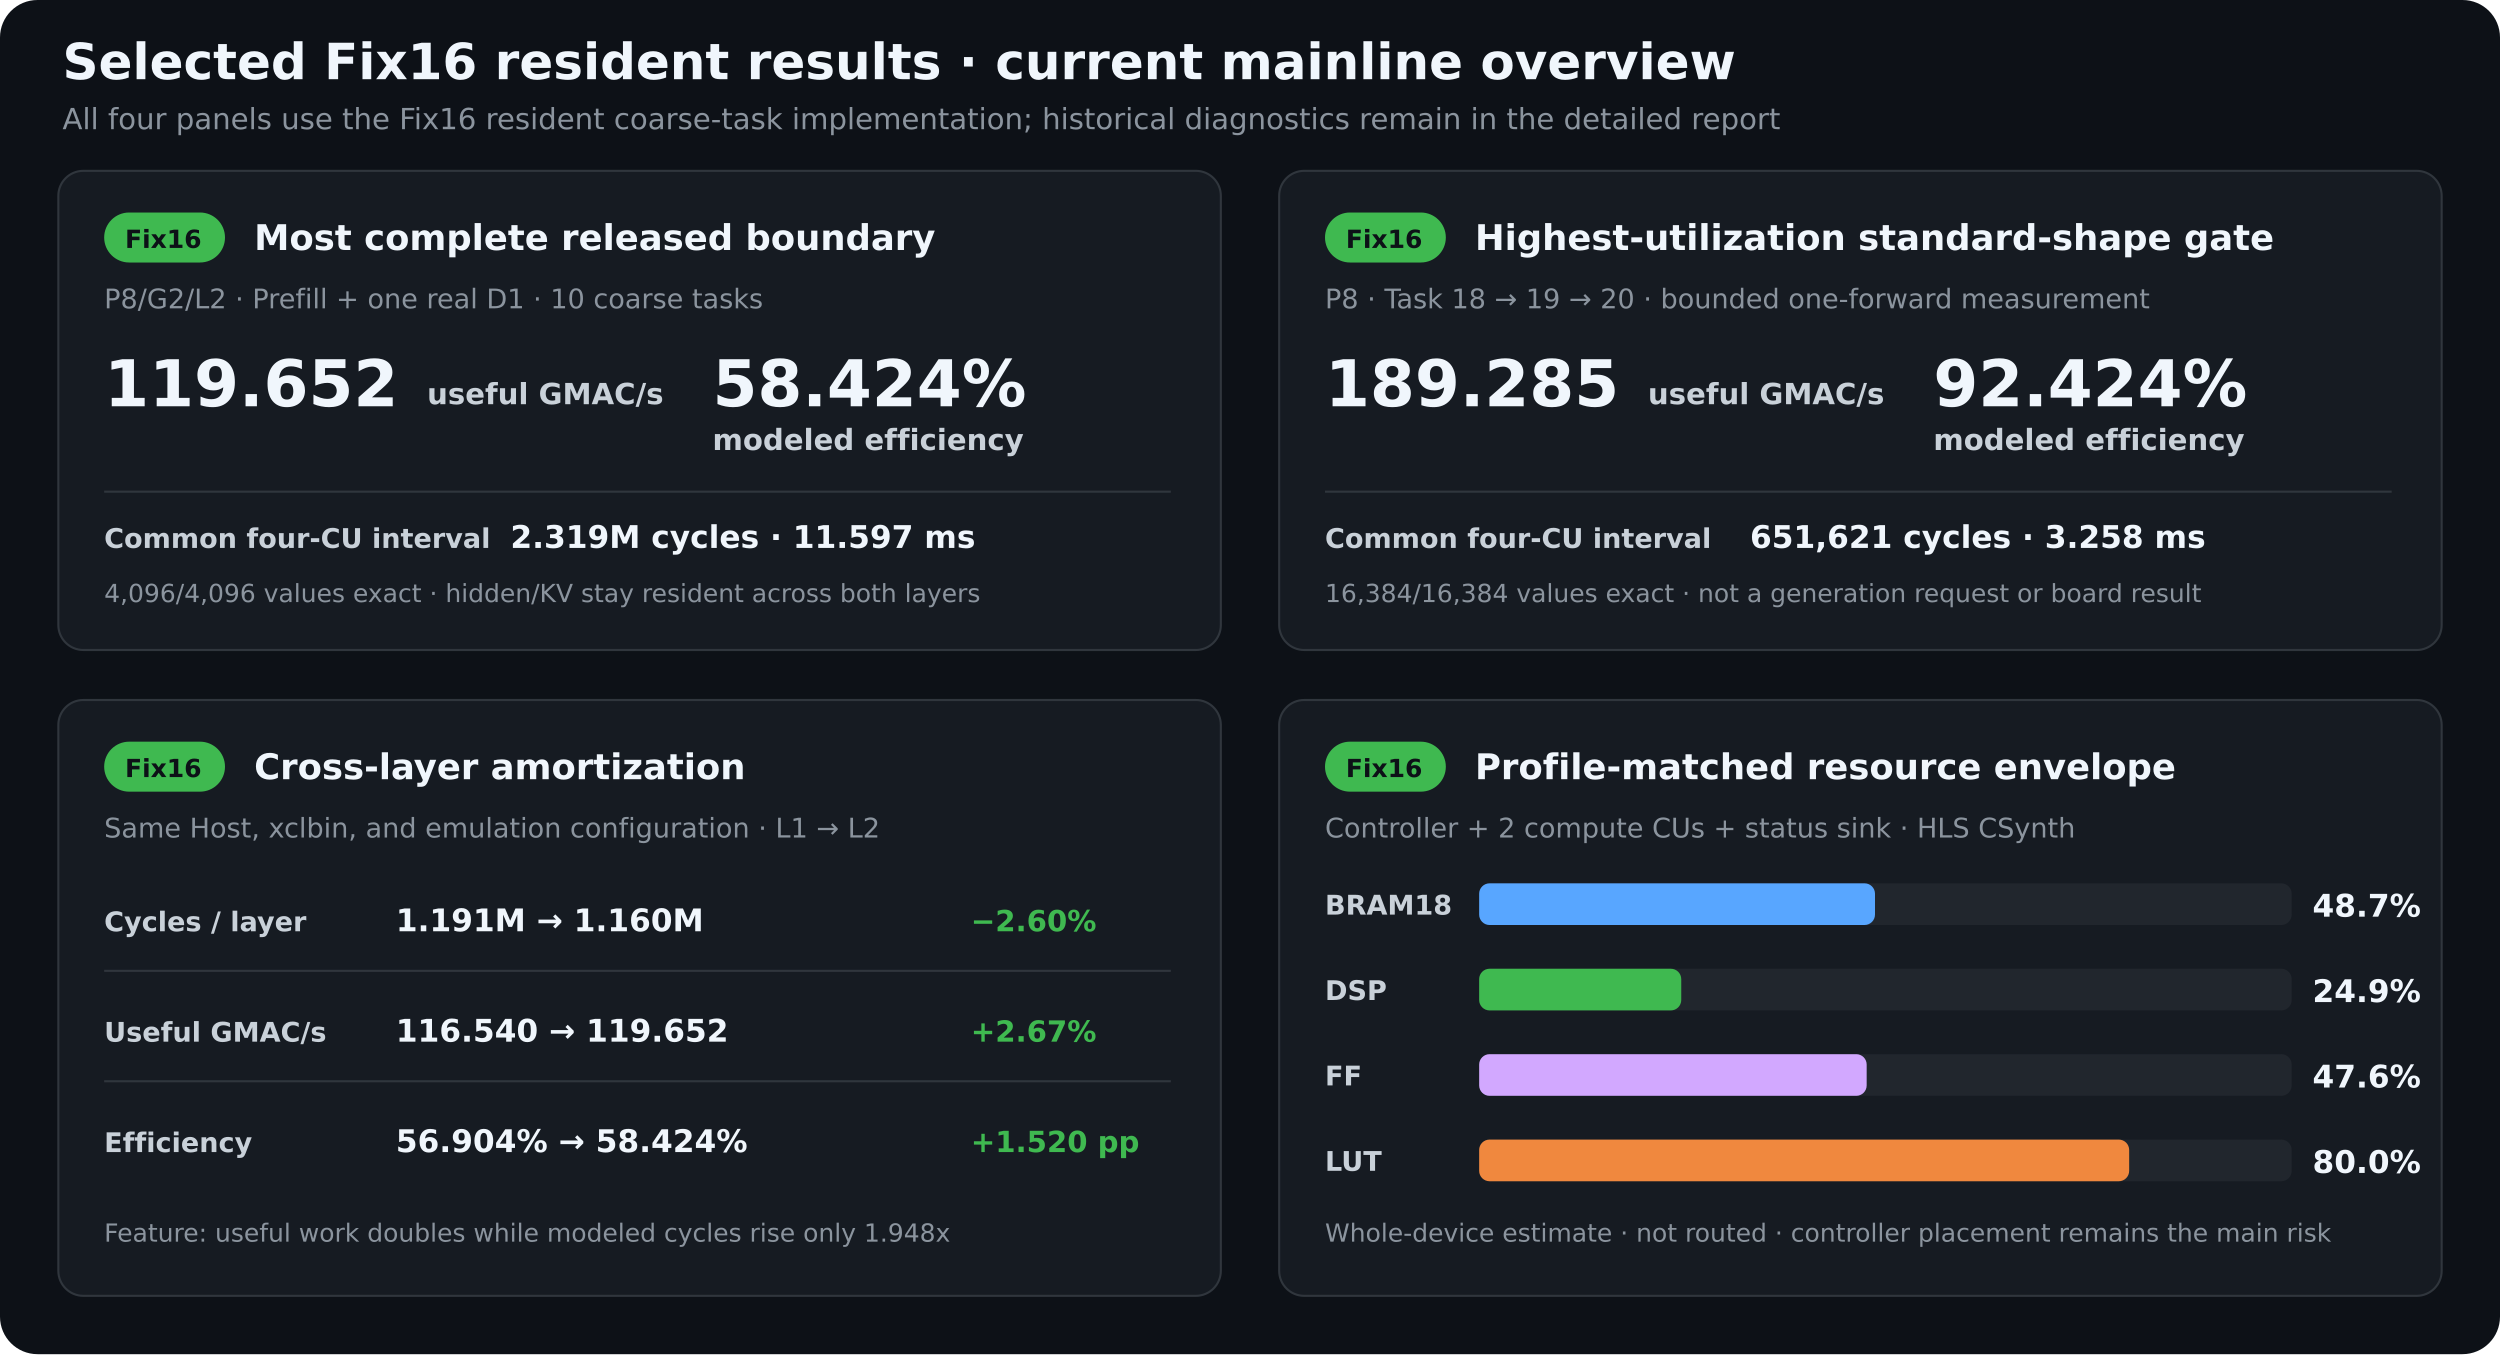
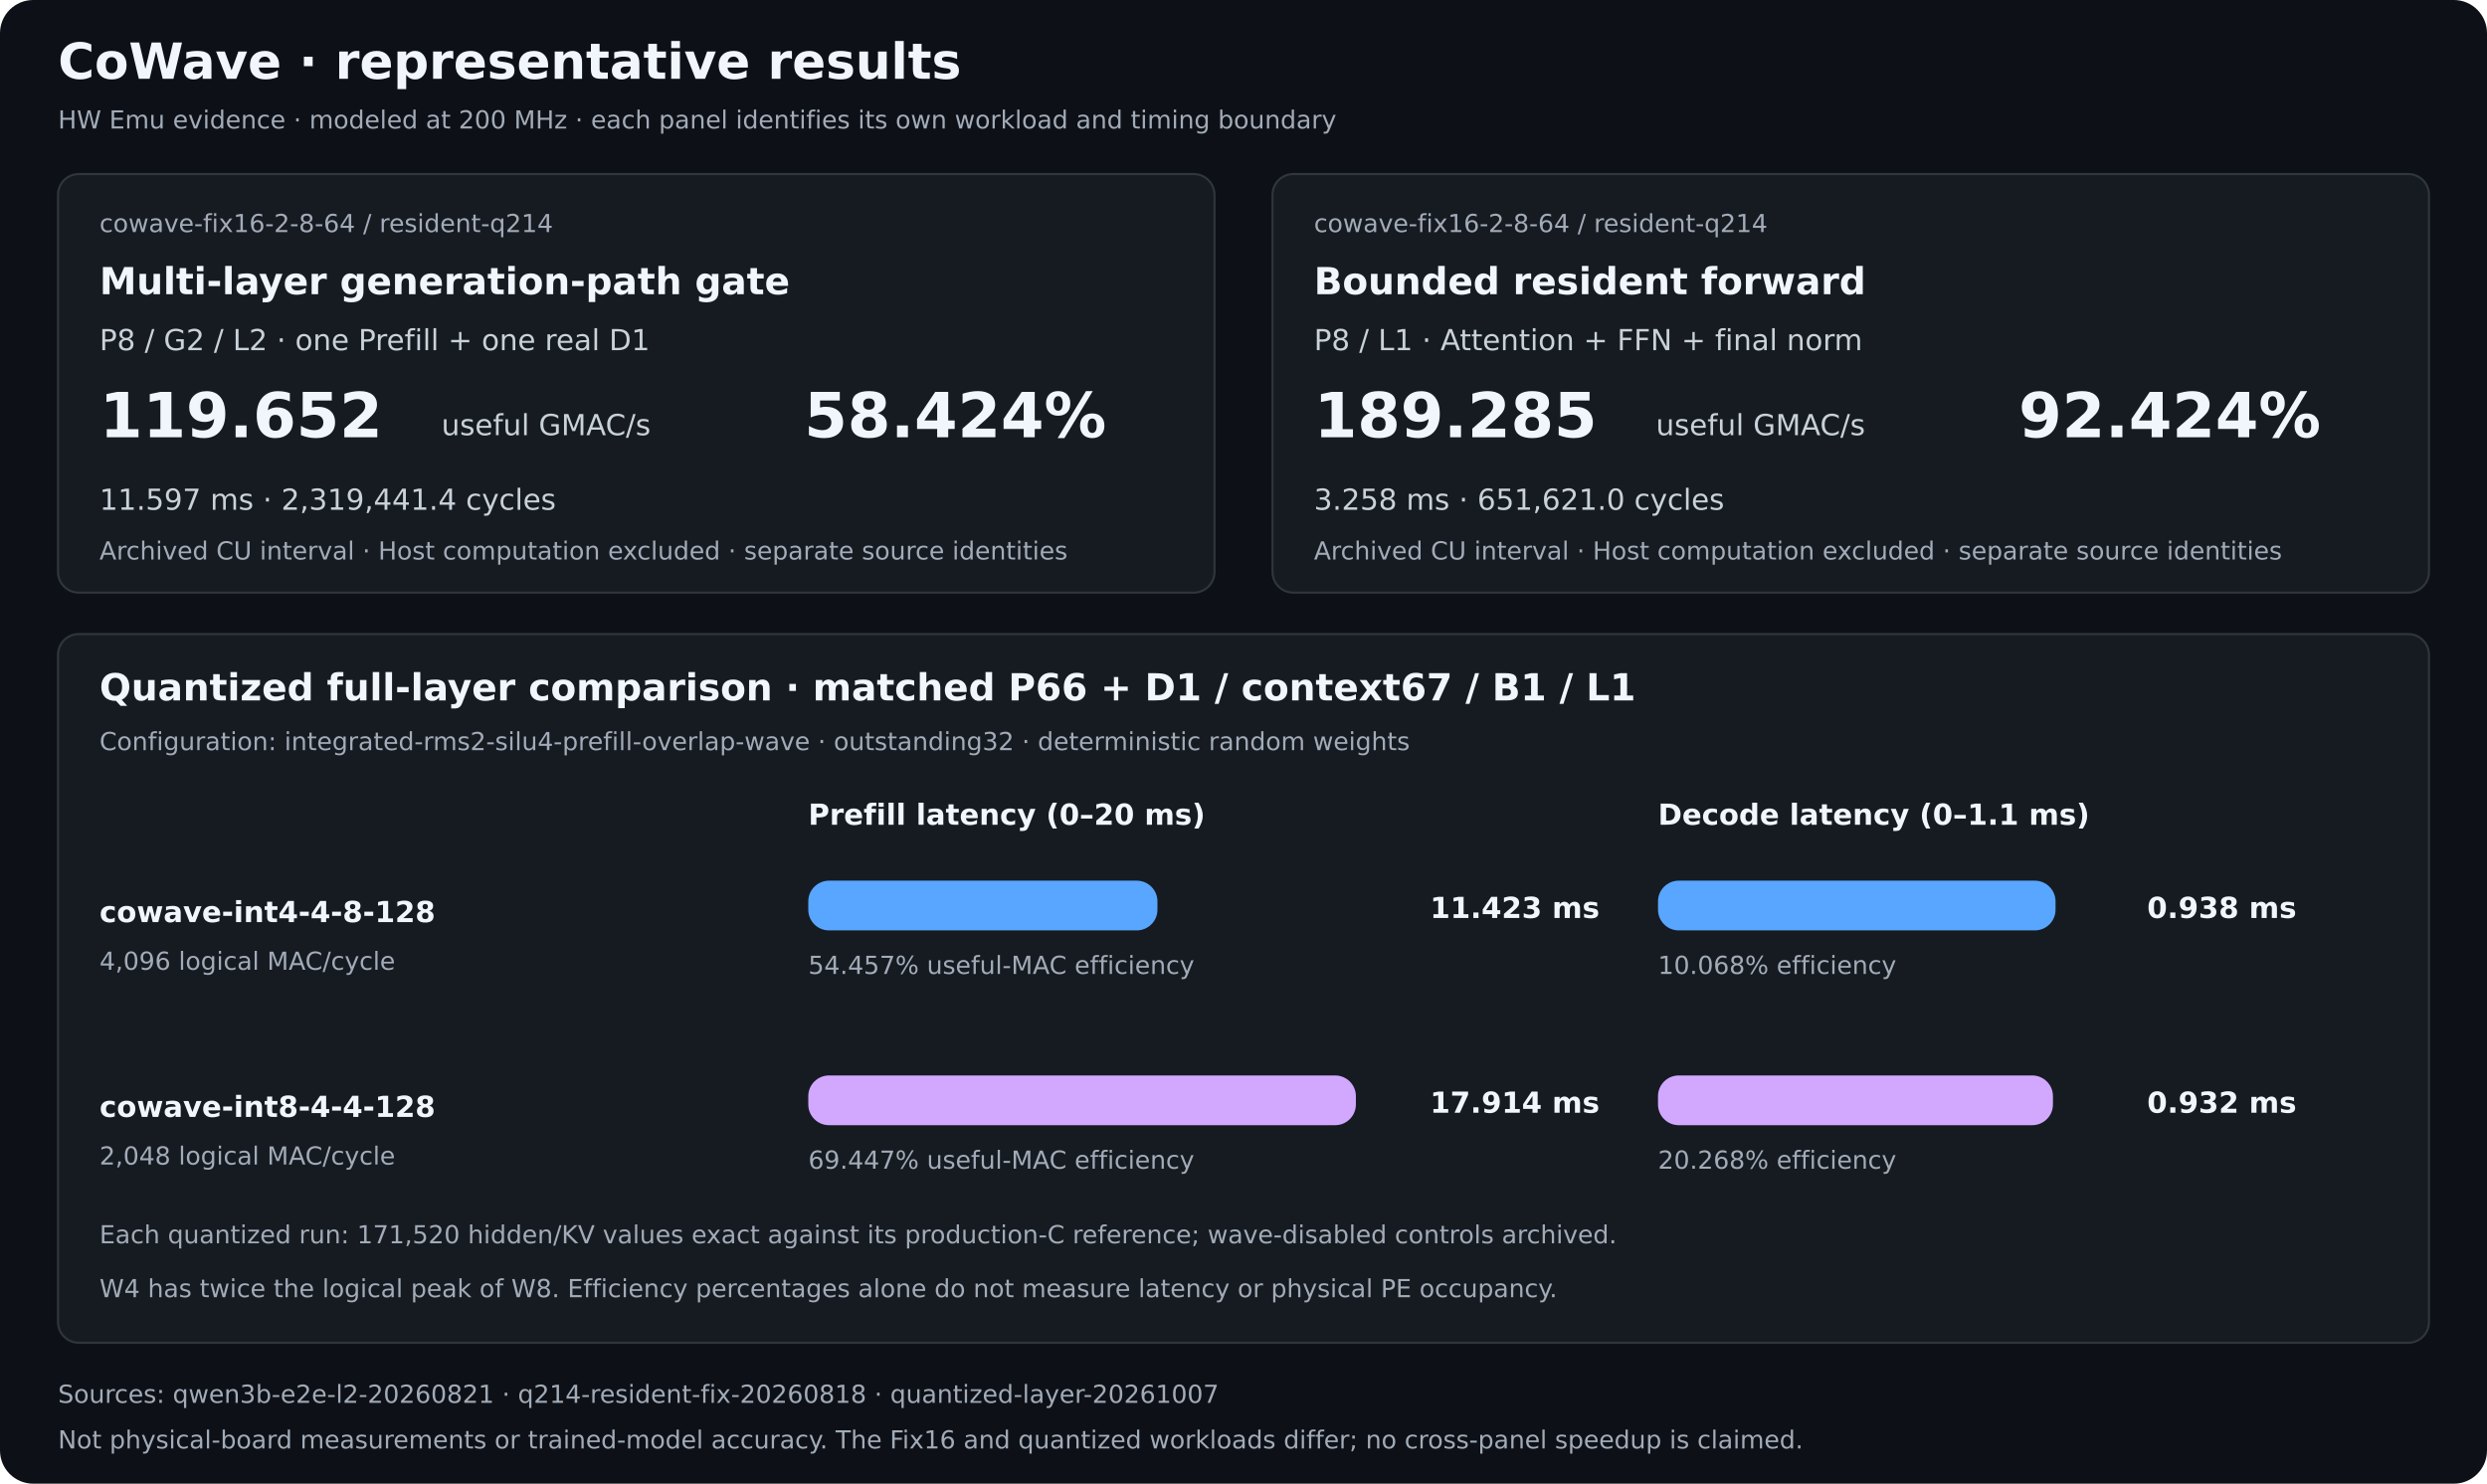
- <svg xmlns="http://www.w3.org/2000/svg" width="1200" height="650" viewBox="0 0 1200 650" role="img" aria-labelledby="title desc" font-family="DejaVu Sans">
-   <rect width="1200" height="650" rx="18" fill="#0d1117" />
-   <style>
-     .title{font-size:24px;font-weight:700;fill:#f0f6fc}.sub{font-size:14px;fill:#8b949e}.card{fill:#161b22;stroke:#30363d;stroke-width:1}.tag{font-size:12px;font-weight:700;fill:#0d1117}.head{font-size:17px;font-weight:700;fill:#f0f6fc}.scope{font-size:13px;fill:#8b949e}.metric{font-size:31px;font-weight:700;fill:#f0f6fc}.unit{font-size:14px;font-weight:600;fill:#c9d1d9}.value{font-size:15px;font-weight:700;fill:#f0f6fc}.positive{font-size:14px;font-weight:700;fill:#3fb950}.note{font-size:12px;fill:#8b949e}.label{font-size:13px;font-weight:600;fill:#c9d1d9}.grid{stroke:#30363d;stroke-width:1}.track{fill:#21262d}.blue{fill:#58a6ff}.green{fill:#3fb950}.purple{fill:#d2a8ff}.orange{fill:#f0883e}
-   </style>
-   <text class="title" x="30" y="38">Selected Fix16 resident results · current mainline overview</text>
-   <text class="sub" x="30" y="62">All four panels use the Fix16 resident coarse-task implementation; historical diagnostics remain in the detailed report</text>
-   <rect class="card" x="28" y="82" width="558" height="230" rx="12" />
-   <rect class="green" x="50" y="102" width="58" height="24" rx="12" />
-   <text class="tag" x="60" y="119">Fix16</text>
-   <text class="head" x="122" y="120">Most complete released boundary</text>
-   <text class="scope" x="50" y="148">P8/G2/L2 · Prefill + one real D1 · 10 coarse tasks</text>
-   <text class="metric" x="50" y="195">119.652</text>
-   <text class="unit" x="205" y="194">useful GMAC/s</text>
-   <text class="metric" x="342" y="195">58.424%</text>
-   <text class="unit" x="342" y="216">modeled efficiency</text>
-   <line class="grid" x1="50" y1="236" x2="562" y2="236" />
-   <text class="label" x="50" y="263">Common four-CU interval</text>
-   <text class="value" x="245" y="263">2.319M cycles · 11.597 ms</text>
-   <text class="note" x="50" y="289">4,096/4,096 values exact · hidden/KV stay resident across both layers</text>
-   <rect class="card" x="614" y="82" width="558" height="230" rx="12" />
-   <rect class="green" x="636" y="102" width="58" height="24" rx="12" />
-   <text class="tag" x="646" y="119">Fix16</text>
-   <text class="head" x="708" y="120">Highest-utilization standard-shape gate</text>
-   <text class="scope" x="636" y="148">P8 · Task 18 → 19 → 20 · bounded one-forward measurement</text>
-   <text class="metric" x="636" y="195">189.285</text>
-   <text class="unit" x="791" y="194">useful GMAC/s</text>
-   <text class="metric" x="928" y="195">92.424%</text>
-   <text class="unit" x="928" y="216">modeled efficiency</text>
-   <line class="grid" x1="636" y1="236" x2="1148" y2="236" />
-   <text class="label" x="636" y="263">Common four-CU interval</text>
-   <text class="value" x="840" y="263">651,621 cycles · 3.258 ms</text>
-   <text class="note" x="636" y="289">16,384/16,384 values exact · not a generation request or board result</text>
-   <rect class="card" x="28" y="336" width="558" height="286" rx="12" />
-   <rect class="green" x="50" y="356" width="58" height="24" rx="12" />
-   <text class="tag" x="60" y="373">Fix16</text>
-   <text class="head" x="122" y="374">Cross-layer amortization</text>
-   <text class="scope" x="50" y="402">Same Host, xclbin, and emulation configuration · L1 → L2</text>
-   <text class="label" x="50" y="447">Cycles / layer</text>
-   <text class="value" x="190" y="447">1.191M → 1.160M</text>
-   <text class="positive" x="466" y="447">−2.60%</text>
-   <line class="grid" x1="50" y1="466" x2="562" y2="466" />
-   <text class="label" x="50" y="500">Useful GMAC/s</text>
-   <text class="value" x="190" y="500">116.540 → 119.652</text>
-   <text class="positive" x="466" y="500">+2.67%</text>
-   <line class="grid" x1="50" y1="519" x2="562" y2="519" />
-   <text class="label" x="50" y="553">Efficiency</text>
-   <text class="value" x="190" y="553">56.904% → 58.424%</text>
-   <text class="positive" x="466" y="553">+1.520 pp</text>
-   <text class="note" x="50" y="596">Feature: useful work doubles while modeled cycles rise only 1.948x</text>
-   <rect class="card" x="614" y="336" width="558" height="286" rx="12" />
-   <rect class="green" x="636" y="356" width="58" height="24" rx="12" />
-   <text class="tag" x="646" y="373">Fix16</text>
-   <text class="head" x="708" y="374">Profile-matched resource envelope</text>
-   <text class="scope" x="636" y="402">Controller + 2 compute CUs + status sink · HLS CSynth</text>
-   <text class="label" x="636" y="439">BRAM18</text>
-   <rect class="track" x="710" y="424" width="390" height="20" rx="5" />
-   <rect class="blue" x="710" y="424" width="190" height="20" rx="5" />
-   <text class="value" x="1110" y="440">48.7%</text>
-   <text class="label" x="636" y="480">DSP</text>
-   <rect class="track" x="710" y="465" width="390" height="20" rx="5" />
-   <rect class="green" x="710" y="465" width="97" height="20" rx="5" />
-   <text class="value" x="1110" y="481">24.9%</text>
-   <text class="label" x="636" y="521">FF</text>
-   <rect class="track" x="710" y="506" width="390" height="20" rx="5" />
-   <rect class="purple" x="710" y="506" width="186" height="20" rx="5" />
-   <text class="value" x="1110" y="522">47.6%</text>
-   <text class="label" x="636" y="562">LUT</text>
-   <rect class="track" x="710" y="547" width="390" height="20" rx="5" />
-   <rect class="orange" x="710" y="547" width="312" height="20" rx="5" />
-   <text class="value" x="1110" y="563">80.0%</text>
-   <text class="note" x="636" y="596">Whole-device estimate · not routed · controller placement remains the main risk</text>
+ <svg xmlns="http://www.w3.org/2000/svg" width="1200" height="716" viewBox="0 0 1200 716" role="img" aria-labelledby="title desc" font-family="DejaVu Sans">
+   <rect width="1200" height="716" rx="16" fill="#0d1117" />
+   <style>.title{font-size:24px;font-weight:700;fill:#f0f6fc}.head{font-size:18px;font-weight:700;fill:#f0f6fc}.label{font-size:14px;fill:#c9d1d9}.note{font-size:12px;fill:#a2abb7}.metric{font-size:30px;font-weight:700;fill:#f0f6fc}.card{fill:#161b22;stroke:#30363d}.bar4{fill:#58a6ff}.bar8{fill:#d2a8ff}.value{font-size:14px;font-weight:700;fill:#f0f6fc}</style>
+   <text x="28" y="38" fill="#f0f6fc" stroke="none" font-size="24" font-weight="700">CoWave · representative results</text>
+   <text x="28" y="62" fill="#a2abb7" stroke="none" font-size="12" font-weight="400">HW Emu evidence · modeled at 200 MHz · each panel identifies its own workload and timing boundary</text>
+   <rect x="28" y="84" width="558" height="202" rx="10" class="card" />
+   <text x="48" y="112" fill="#a2abb7" stroke="none" font-size="12" font-weight="400">cowave-fix16-2-8-64 / resident-q214</text>
+   <text x="48" y="142" fill="#f0f6fc" stroke="none" font-size="18" font-weight="700">Multi-layer generation-path gate</text>
+   <text x="48" y="169" fill="#c9d1d9" stroke="none" font-size="14" font-weight="400">P8 / G2 / L2 · one Prefill + one real D1</text>
+   <text x="48" y="211" fill="#f0f6fc" stroke="none" font-size="30" font-weight="700">119.652</text>
+   <text x="213" y="210" fill="#c9d1d9" stroke="none" font-size="14" font-weight="400">useful GMAC/s</text>
+   <text x="388" y="211" fill="#f0f6fc" stroke="none" font-size="30" font-weight="700">58.424%</text>
+   <text x="48" y="246" fill="#c9d1d9" stroke="none" font-size="14" font-weight="400">11.597 ms · 2,319,441.4 cycles</text>
+   <text x="48" y="270" fill="#a2abb7" stroke="none" font-size="12" font-weight="400">Archived CU interval · Host computation excluded · separate source identities</text>
+   <rect x="614" y="84" width="558" height="202" rx="10" class="card" />
+   <text x="634" y="112" fill="#a2abb7" stroke="none" font-size="12" font-weight="400">cowave-fix16-2-8-64 / resident-q214</text>
+   <text x="634" y="142" fill="#f0f6fc" stroke="none" font-size="18" font-weight="700">Bounded resident forward</text>
+   <text x="634" y="169" fill="#c9d1d9" stroke="none" font-size="14" font-weight="400">P8 / L1 · Attention + FFN + final norm</text>
+   <text x="634" y="211" fill="#f0f6fc" stroke="none" font-size="30" font-weight="700">189.285</text>
+   <text x="799" y="210" fill="#c9d1d9" stroke="none" font-size="14" font-weight="400">useful GMAC/s</text>
+   <text x="974" y="211" fill="#f0f6fc" stroke="none" font-size="30" font-weight="700">92.424%</text>
+   <text x="634" y="246" fill="#c9d1d9" stroke="none" font-size="14" font-weight="400">3.258 ms · 651,621.0 cycles</text>
+   <text x="634" y="270" fill="#a2abb7" stroke="none" font-size="12" font-weight="400">Archived CU interval · Host computation excluded · separate source identities</text>
+   <rect x="28" y="306" width="1144" height="342" rx="10" class="card" />
+   <text x="48" y="338" fill="#f0f6fc" stroke="none" font-size="18" font-weight="700">Quantized full-layer comparison · matched P66 + D1 / context67 / B1 / L1</text>
+   <text x="48" y="362" fill="#a2abb7" stroke="none" font-size="12" font-weight="400">Configuration: integrated-rms2-silu4-prefill-overlap-wave · outstanding32 · deterministic random weights</text>
+   <text x="390" y="398" fill="#f0f6fc" stroke="none" font-size="14" font-weight="700">Prefill latency (0–20 ms)</text>
+   <text x="800" y="398" fill="#f0f6fc" stroke="none" font-size="14" font-weight="700">Decode latency (0–1.1 ms)</text>
+   <text x="48" y="445" fill="#f0f6fc" stroke="none" font-size="14" font-weight="700">cowave-int4-4-8-128</text>
+   <text x="48" y="468" fill="#a2abb7" stroke="none" font-size="12" font-weight="400">4,096 logical MAC/cycle</text>
+   <rect x="390" y="425" width="168.483" height="24" rx="10" class="bar4" />
+   <rect x="800" y="425" width="191.82" height="24" rx="10" class="bar4" />
+   <text x="690" y="443" fill="#f0f6fc" stroke="none" font-size="14" font-weight="700">11.423 ms</text>
+   <text x="1036" y="443" fill="#f0f6fc" stroke="none" font-size="14" font-weight="700">0.938 ms</text>
+   <text x="390" y="470" fill="#a2abb7" stroke="none" font-size="12" font-weight="400">54.457% useful-MAC efficiency</text>
+   <text x="800" y="470" fill="#a2abb7" stroke="none" font-size="12" font-weight="400">10.068% efficiency</text>
+   <text x="48" y="539" fill="#f0f6fc" stroke="none" font-size="14" font-weight="700">cowave-int8-4-4-128</text>
+   <text x="48" y="562" fill="#a2abb7" stroke="none" font-size="12" font-weight="400">2,048 logical MAC/cycle</text>
+   <rect x="390" y="519" width="264.228" height="24" rx="10" class="bar8" />
+   <rect x="800" y="519" width="190.567" height="24" rx="10" class="bar8" />
+   <text x="690" y="537" fill="#f0f6fc" stroke="none" font-size="14" font-weight="700">17.914 ms</text>
+   <text x="1036" y="537" fill="#f0f6fc" stroke="none" font-size="14" font-weight="700">0.932 ms</text>
+   <text x="390" y="564" fill="#a2abb7" stroke="none" font-size="12" font-weight="400">69.447% useful-MAC efficiency</text>
+   <text x="800" y="564" fill="#a2abb7" stroke="none" font-size="12" font-weight="400">20.268% efficiency</text>
+   <text x="48" y="600" fill="#a2abb7" stroke="none" font-size="12" font-weight="400">Each quantized run: 171,520 hidden/KV values exact against its production-C reference; wave-disabled controls archived.</text>
+   <text x="48" y="626" fill="#a2abb7" stroke="none" font-size="12" font-weight="400">W4 has twice the logical peak of W8. Efficiency percentages alone do not measure latency or physical PE occupancy.</text>
+   <text x="28" y="677" fill="#a2abb7" stroke="none" font-size="12" font-weight="400">Sources: qwen3b-e2e-l2-20260821 · q214-resident-fix-20260818 · quantized-layer-20261007</text>
+   <text x="28" y="699" fill="#a2abb7" stroke="none" font-size="12" font-weight="400">Not physical-board measurements or trained-model accuracy. The Fix16 and quantized workloads differ; no cross-panel speedup is claimed.</text>
</svg>
